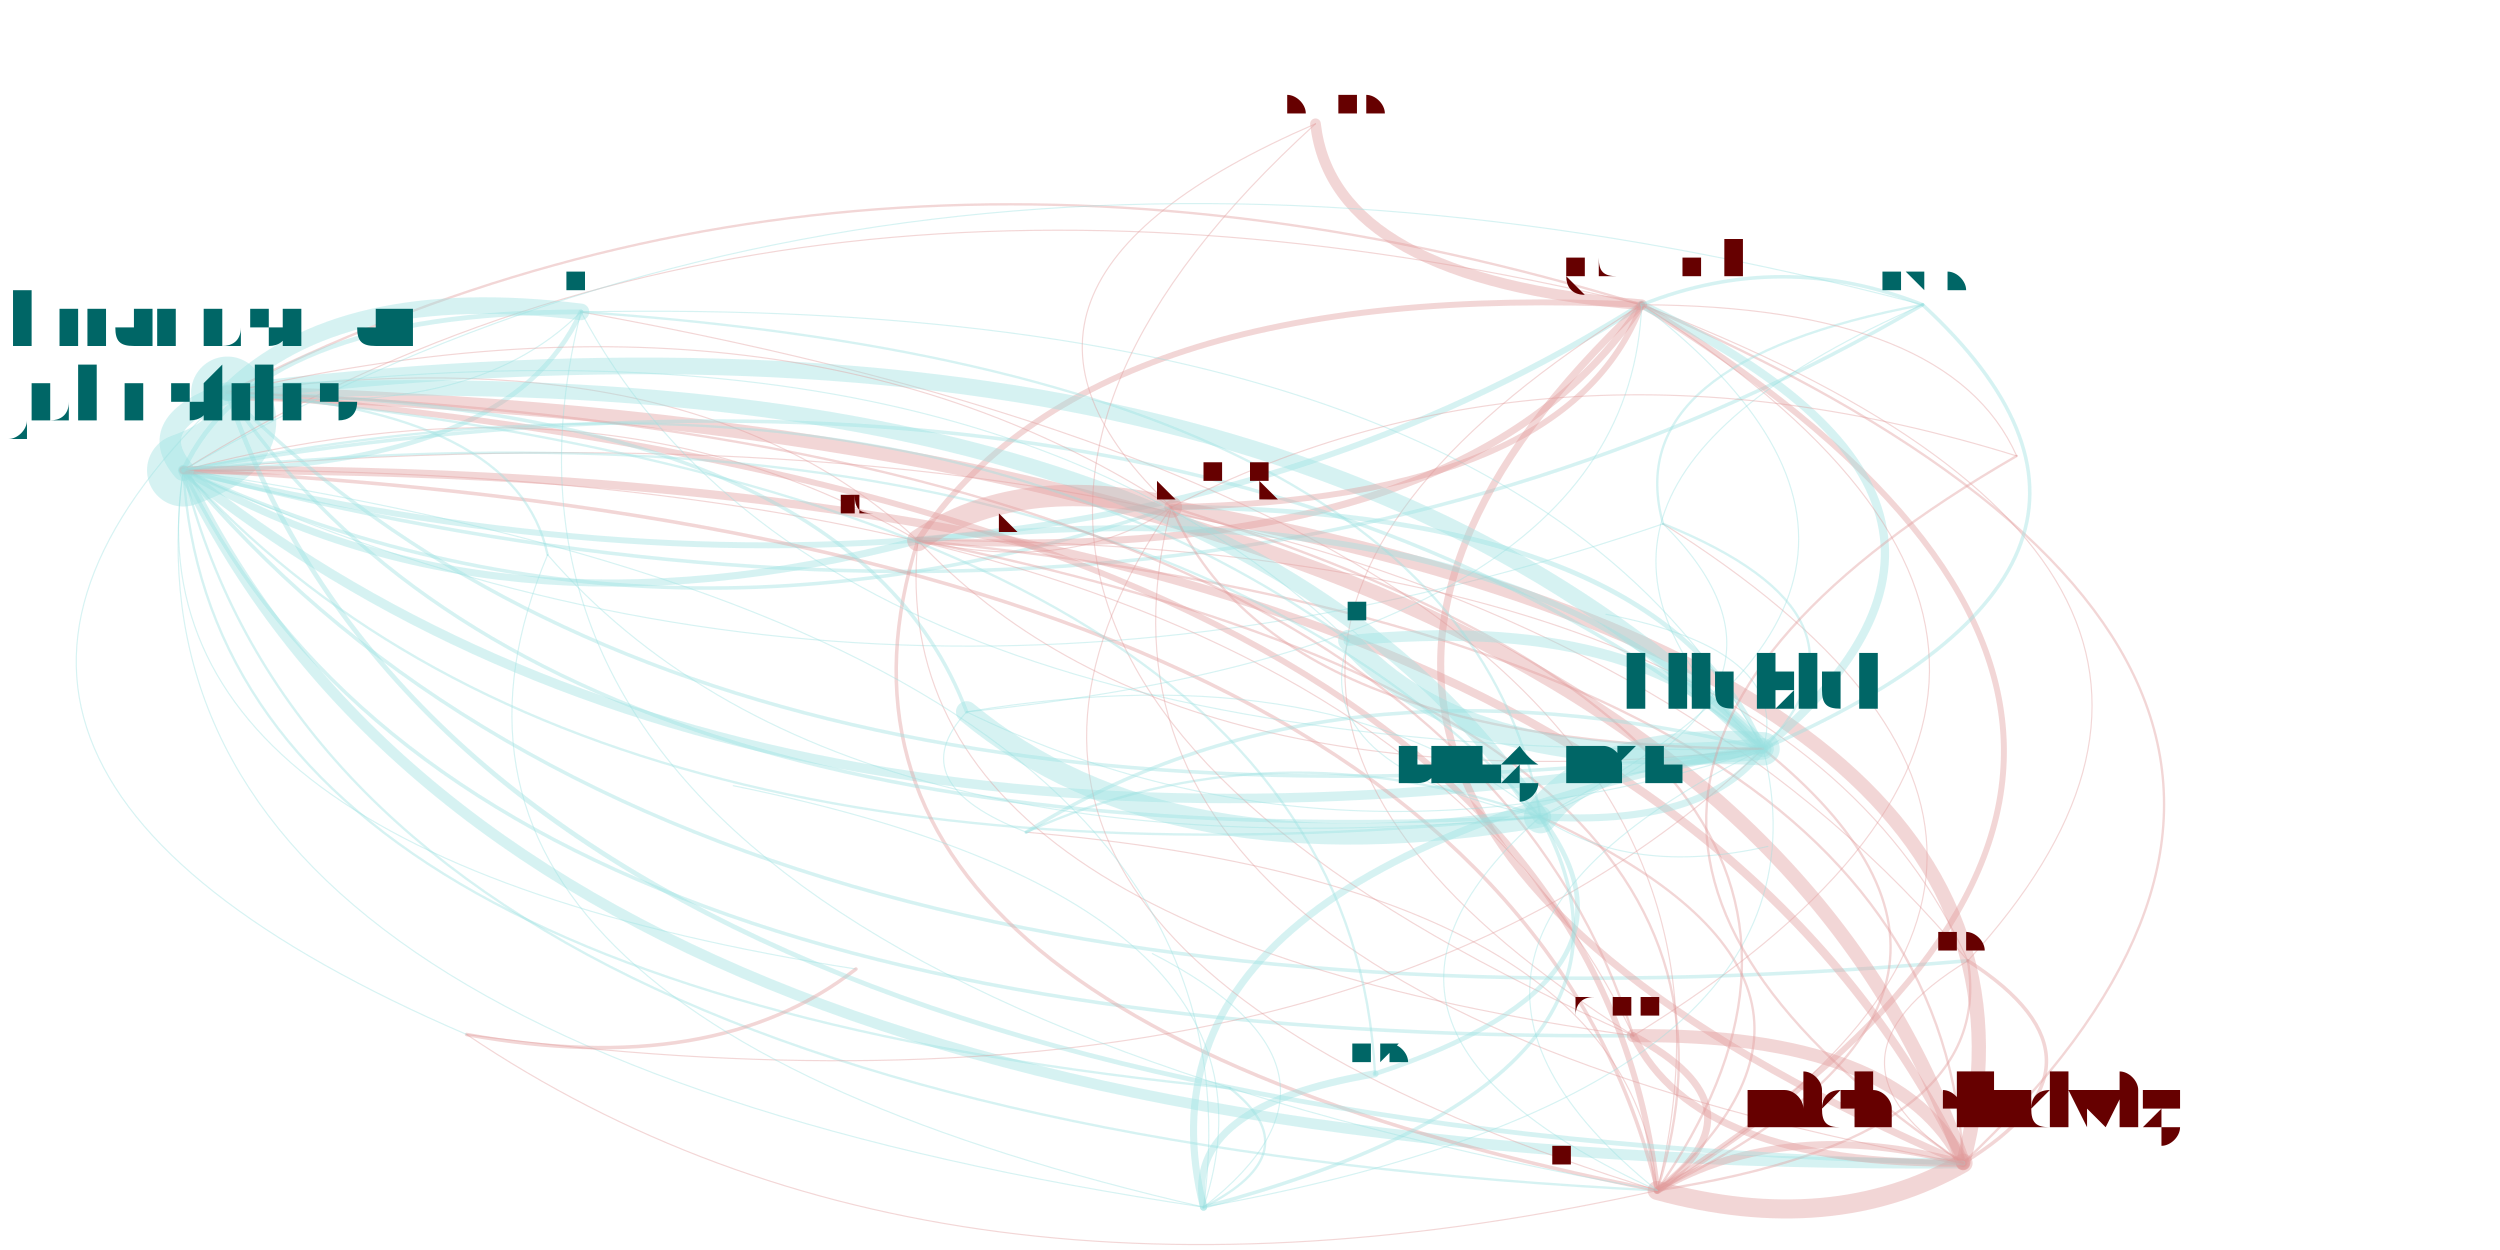
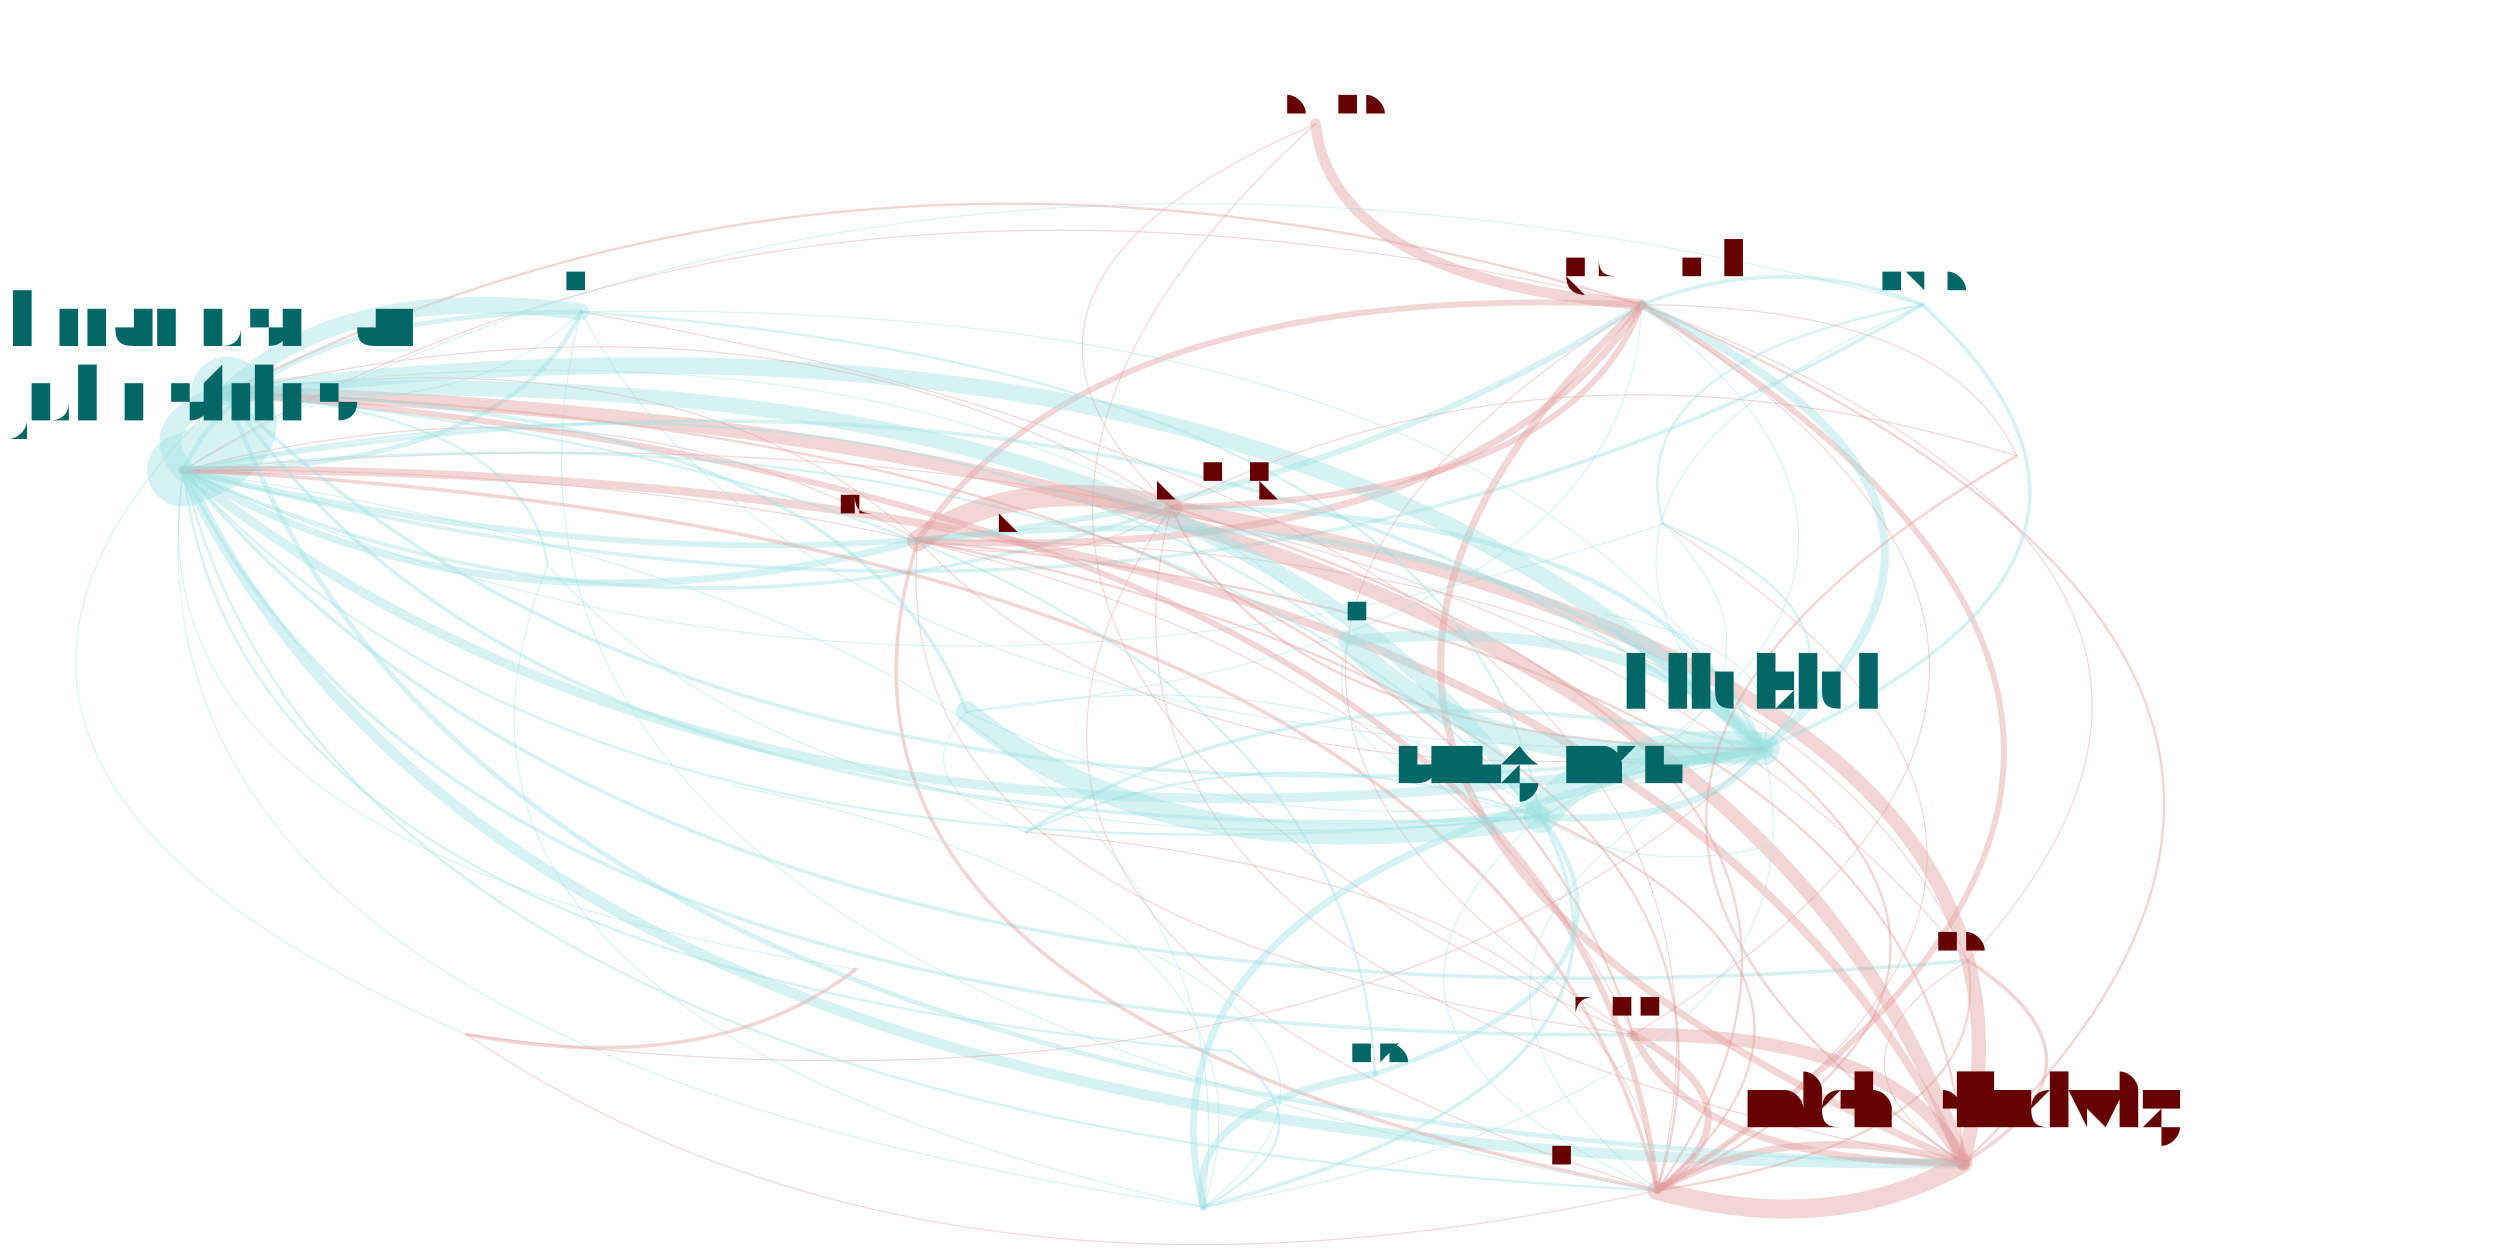
<svg xmlns="http://www.w3.org/2000/svg" width="4000" height="2000" viewBox="-0.025 -0.025 2.05 1.05">
  <style>
    path {
      fill: none;
      stroke-linecap: round;
      stroke-opacity: 0.4;
    }

    text {
      text-anchor: middle;
      alignment-baseline: hanging;
    }
  </style>
  <g opacity="0.4">
    <path d="M1.603 0.782 Q1.183 0.276 0.104 0.370" stroke="hsl(0.0,100%,35%)" stroke-width="0.001" />
    <path d="M1.603 0.782 Q1.465 0.866 1.599 0.952" stroke="hsl(0.0,100%,35%)" stroke-width="0.001" />
    <path d="M1.603 0.782 Q1.444 0.429 0.721 0.429" stroke="hsl(0.0,100%,35%)" stroke-width="0.001" />
    <path d="M1.603 0.782 Q1.906 0.452 1.329 0.231" stroke="hsl(0.0,100%,35%)" stroke-width="0.001" />
-     <path d="M0.104 0.370 Q0.174 0.345 0.141 0.305" stroke="hsl(180.0,100%,35%)" stroke-width="0.061" />
+     <path d="M0.104 0.370 Q0.175 0.345 0.141 0.305" stroke="hsl(180.0,100%,35%)" stroke-width="0.061" />
    <path d="M0.104 0.370 Q0.378 0.370 0.438 0.237" stroke="hsl(180.0,100%,35%)" stroke-width="0.004" />
    <path d="M0.104 0.370 Q0.495 0.551 0.934 0.401" stroke="hsl(180.0,100%,35%)" stroke-width="0.003" />
    <path d="M0.104 0.370 Q0.525 0.876 1.603 0.782" stroke="hsl(180.0,100%,35%)" stroke-width="0.003" />
    <path d="M0.104 0.370 Q0.441 0.744 1.244 0.661" stroke="hsl(180.0,100%,35%)" stroke-width="0.002" />
    <path d="M0.104 0.370 Q0.386 0.960 1.599 0.952" stroke="hsl(180.0,100%,35%)" stroke-width="0.009" />
    <path d="M0.104 0.370 Q0.038 0.851 0.961 0.989" stroke="hsl(180.0,100%,35%)" stroke-width="0.001" />
    <path d="M0.104 0.370 Q0.828 0.546 1.329 0.231" stroke="hsl(180.0,100%,35%)" stroke-width="0.005" />
    <path d="M0.104 0.370 Q0.239 0.920 1.342 0.975" stroke="hsl(180.0,100%,35%)" stroke-width="0.002" />
-     <path d="M0.104 0.370 Q0.333 0.851 1.322 0.845" stroke="hsl(180.0,100%,35%)" stroke-width="0.003" />
+     <path d="M0.104 0.370 Q0.334 0.851 1.322 0.844" stroke="hsl(180.0,100%,35%)" stroke-width="0.003" />
    <path d="M0.104 0.370 Q0.365 0.523 0.721 0.429" stroke="hsl(180.0,100%,35%)" stroke-width="0.006" />
-     <path d="M0.104 0.370 Q0.129 0.805 0.983 0.889" stroke="hsl(180.0,100%,35%)" stroke-width="0.002" />
+     <path d="M0.104 0.370 Q0.153 0.790 0.983 0.858" stroke="hsl(180.0,100%,35%)" stroke-width="0.002" />
    <path d="M0.104 0.370 Q0.946 0.593 1.565 0.231" stroke="hsl(180.0,100%,35%)" stroke-width="0.003" />
    <path d="M0.104 0.370 Q0.052 0.692 0.669 0.789" stroke="hsl(180.0,100%,35%)" stroke-width="0.001" />
    <path d="M0.104 0.370 Q0.580 0.753 1.431 0.604" stroke="hsl(180.0,100%,35%)" stroke-width="0.008" />
    <path d="M0.104 0.370 Q0.689 0.641 1.347 0.415" stroke="hsl(180.0,100%,35%)" stroke-width="0.001" />
    <path d="M1.599 0.952 Q2.040 0.538 1.329 0.231" stroke="hsl(0.0,100%,35%)" stroke-width="0.002" />
    <path d="M1.599 0.952 Q1.451 0.912 1.342 0.975" stroke="hsl(0.0,100%,35%)" stroke-width="0.006" />
    <path d="M1.599 0.952 Q1.707 0.543 0.934 0.401" stroke="hsl(0.0,100%,35%)" stroke-width="0.012" />
    <path d="M1.599 0.952 Q1.737 0.868 1.603 0.782" stroke="hsl(0.0,100%,35%)" stroke-width="0.003" />
    <path d="M1.599 0.952 Q1.387 0.337 0.141 0.305" stroke="hsl(0.0,100%,35%)" stroke-width="0.012" />
    <path d="M1.599 0.952 Q1.317 0.362 0.104 0.370" stroke="hsl(0.0,100%,35%)" stroke-width="0.007" />
-     <path d="M1.599 0.952 Q1.545 0.843 1.322 0.845" stroke="hsl(0.0,100%,35%)" stroke-width="0.011" />
+     <path d="M1.599 0.952 Q1.546 0.843 1.322 0.844" stroke="hsl(0.0,100%,35%)" stroke-width="0.011" />
    <path d="M1.599 0.952 Q1.578 0.515 0.721 0.429" stroke="hsl(0.0,100%,35%)" stroke-width="0.002" />
    <path d="M0.721 0.429 Q1.183 0.452 1.329 0.231" stroke="hsl(0.0,100%,35%)" stroke-width="0.006" />
    <path d="M0.721 0.429 Q0.460 0.276 0.104 0.370" stroke="hsl(0.0,100%,35%)" stroke-width="0.001" />
    <path d="M0.721 0.429 Q0.936 0.659 1.431 0.604" stroke="hsl(0.0,100%,35%)" stroke-width="0.001" />
    <path d="M0.721 0.429 Q0.851 0.458 0.934 0.401" stroke="hsl(0.0,100%,35%)" stroke-width="0.001" />
    <path d="M0.721 0.429 Q0.595 0.827 1.342 0.975" stroke="hsl(0.0,100%,35%)" stroke-width="0.003" />
-     <path d="M0.721 0.429 Q0.530 0.251 0.141 0.305" stroke="hsl(0.0,100%,35%)" stroke-width="0.001" />
-     <path d="M0.721 0.429 Q0.689 0.757 1.322 0.845" stroke="hsl(0.0,100%,35%)" stroke-width="0.001" />
+     <path d="M0.721 0.429 Q0.531 0.251 0.141 0.305" stroke="hsl(0.0,100%,35%)" stroke-width="0.001" />
+     <path d="M0.721 0.429 Q0.689 0.757 1.322 0.844" stroke="hsl(0.0,100%,35%)" stroke-width="0.001" />
    <path d="M1.329 0.231 Q0.605 0.056 0.104 0.370" stroke="hsl(0.0,100%,35%)" stroke-width="0.001" />
    <path d="M1.329 0.231 Q0.867 0.209 0.721 0.429" stroke="hsl(0.0,100%,35%)" stroke-width="0.005" />
-     <path d="M1.329 0.231 Q0.676 0.031 0.141 0.305" stroke="hsl(0.0,100%,35%)" stroke-width="0.002" />
+     <path d="M1.329 0.231 Q0.676 0.030 0.141 0.305" stroke="hsl(0.0,100%,35%)" stroke-width="0.002" />
    <path d="M1.329 0.231 Q0.888 0.646 1.599 0.952" stroke="hsl(0.0,100%,35%)" stroke-width="0.006" />
-     <path d="M1.329 0.231 Q0.834 0.537 1.322 0.845" stroke="hsl(0.0,100%,35%)" stroke-width="0.001" />
+     <path d="M1.329 0.231 Q0.835 0.537 1.322 0.844" stroke="hsl(0.0,100%,35%)" stroke-width="0.001" />
    <path d="M0.342 0.844 Q0.550 0.882 0.669 0.789" stroke="hsl(0.0,100%,35%)" stroke-width="0.003" />
    <path d="M0.342 0.844 Q0.737 1.110 1.342 0.975" stroke="hsl(0.0,100%,35%)" stroke-width="0.001" />
    <path d="M0.342 0.844 Q1.078 0.942 1.431 0.604" stroke="hsl(0.0,100%,35%)" stroke-width="0.001" />
    <path d="M1.342 0.975 Q1.489 1.015 1.599 0.952" stroke="hsl(0.0,100%,35%)" stroke-width="0.016" />
    <path d="M1.342 0.975 Q1.628 0.931 1.603 0.782" stroke="hsl(0.0,100%,35%)" stroke-width="0.002" />
    <path d="M1.342 0.975 Q1.931 0.601 1.329 0.231" stroke="hsl(0.0,100%,35%)" stroke-width="0.005" />
    <path d="M1.342 0.975 Q1.278 0.400 0.141 0.305" stroke="hsl(0.0,100%,35%)" stroke-width="0.005" />
    <path d="M1.342 0.975 Q1.319 0.719 0.812 0.674" stroke="hsl(0.0,100%,35%)" stroke-width="0.001" />
    <path d="M1.342 0.975 Q1.545 0.799 1.244 0.661" stroke="hsl(0.0,100%,35%)" stroke-width="0.002" />
    <path d="M1.342 0.975 Q1.207 0.425 0.104 0.370" stroke="hsl(0.0,100%,35%)" stroke-width="0.003" />
    <path d="M1.342 0.975 Q1.481 0.425 0.438 0.237" stroke="hsl(0.0,100%,35%)" stroke-width="0.001" />
    <path d="M1.342 0.975 Q1.598 0.607 0.934 0.401" stroke="hsl(0.0,100%,35%)" stroke-width="0.002" />
-     <path d="M1.342 0.975 Q1.436 0.906 1.322 0.845" stroke="hsl(0.0,100%,35%)" stroke-width="0.006" />
+     <path d="M1.342 0.975 Q1.437 0.906 1.322 0.844" stroke="hsl(0.0,100%,35%)" stroke-width="0.006" />
    <path d="M1.342 0.975 Q1.793 0.696 1.347 0.415" stroke="hsl(0.0,100%,35%)" stroke-width="0.001" />
    <path d="M1.342 0.975 Q1.468 0.578 0.721 0.429" stroke="hsl(0.0,100%,35%)" stroke-width="0.002" />
    <path d="M1.342 0.975 Q1.683 0.808 1.431 0.604" stroke="hsl(0.0,100%,35%)" stroke-width="0.002" />
    <path d="M1.431 0.604 Q1.797 0.445 1.565 0.231" stroke="hsl(180.0,100%,35%)" stroke-width="0.003" />
    <path d="M1.431 0.604 Q1.292 0.595 1.244 0.661" stroke="hsl(180.0,100%,35%)" stroke-width="0.028" />
    <path d="M1.431 0.604 Q0.889 0.703 0.961 0.989" stroke="hsl(180.0,100%,35%)" stroke-width="0.006" />
    <path d="M1.431 0.604 Q1.330 0.489 1.083 0.513" stroke="hsl(180.0,100%,35%)" stroke-width="0.009" />
    <path d="M1.431 0.604 Q1.346 0.403 0.934 0.401" stroke="hsl(180.0,100%,35%)" stroke-width="0.004" />
    <path d="M1.431 0.604 Q1.540 0.493 1.347 0.415" stroke="hsl(180.0,100%,35%)" stroke-width="0.002" />
-     <path d="M1.431 0.604 Q1.025 0.197 0.141 0.305" stroke="hsl(180.0,100%,35%)" stroke-width="0.014" />
+     <path d="M1.431 0.604 Q1.026 0.196 0.141 0.305" stroke="hsl(180.0,100%,35%)" stroke-width="0.014" />
    <path d="M1.431 0.604 Q1.678 0.398 1.329 0.231" stroke="hsl(180.0,100%,35%)" stroke-width="0.007" />
    <path d="M1.431 0.604 Q1.228 0.222 0.438 0.237" stroke="hsl(180.0,100%,35%)" stroke-width="0.001" />
    <path d="M1.431 0.604 Q1.216 0.375 0.721 0.429" stroke="hsl(180.0,100%,35%)" stroke-width="0.005" />
    <path d="M1.431 0.604 Q0.955 0.222 0.104 0.370" stroke="hsl(180.0,100%,35%)" stroke-width="0.003" />
    <path d="M1.431 0.604 Q1.090 0.772 1.342 0.975" stroke="hsl(180.0,100%,35%)" stroke-width="0.001" />
    <path d="M1.431 0.604 Q1.066 0.515 0.812 0.674" stroke="hsl(180.0,100%,35%)" stroke-width="0.003" />
    <path d="M1.431 0.604 Q1.455 0.521 1.299 0.491" stroke="hsl(180.0,100%,35%)" stroke-width="0.001" />
    <path d="M0.141 0.305 Q0.546 0.713 1.431 0.604" stroke="hsl(180.0,100%,35%)" stroke-width="0.003" />
    <path d="M0.141 0.305 Q0.070 0.330 0.104 0.370" stroke="hsl(180.0,100%,35%)" stroke-width="0.018" />
-     <path d="M0.141 0.305 Q-0.190 0.615 0.342 0.844" stroke="hsl(180.0,100%,35%)" stroke-width="0.001" />
+     <path d="M0.141 0.305 Q-0.191 0.615 0.342 0.844" stroke="hsl(180.0,100%,35%)" stroke-width="0.001" />
    <path d="M0.141 0.305 Q0.352 0.920 1.599 0.952" stroke="hsl(180.0,100%,35%)" stroke-width="0.004" />
-     <path d="M0.141 0.305 Q0.408 0.704 1.244 0.661" stroke="hsl(180.0,100%,35%)" stroke-width="0.003" />
-     <path d="M0.141 0.305 Q0.344 0.331 0.438 0.237" stroke="hsl(180.0,100%,35%)" stroke-width="0.001" />
-     <path d="M1.244 0.661 Q0.977 0.262 0.141 0.305" stroke="hsl(180.0,100%,35%)" stroke-width="0.013" />
+     <path d="M0.141 0.305 Q0.407 0.704 1.244 0.661" stroke="hsl(180.0,100%,35%)" stroke-width="0.003" />
+     <path d="M0.141 0.305 Q0.343 0.330 0.438 0.237" stroke="hsl(180.0,100%,35%)" stroke-width="0.001" />
+     <path d="M1.244 0.661 Q0.978 0.262 0.141 0.305" stroke="hsl(180.0,100%,35%)" stroke-width="0.013" />
    <path d="M1.244 0.661 Q1.180 0.288 0.438 0.237" stroke="hsl(180.0,100%,35%)" stroke-width="0.002" />
    <path d="M1.244 0.661 Q1.042 0.838 1.342 0.975" stroke="hsl(180.0,100%,35%)" stroke-width="0.001" />
    <path d="M1.244 0.661 Q1.018 0.581 0.812 0.674" stroke="hsl(180.0,100%,35%)" stroke-width="0.002" />
    <path d="M1.244 0.661 Q1.073 0.521 0.762 0.573" stroke="hsl(180.0,100%,35%)" stroke-width="0.001" />
    <path d="M1.244 0.661 Q1.383 0.670 1.431 0.604" stroke="hsl(180.0,100%,35%)" stroke-width="0.006" />
    <path d="M1.244 0.661 Q0.907 0.288 0.104 0.370" stroke="hsl(180.0,100%,35%)" stroke-width="0.002" />
    <path d="M1.244 0.661 Q1.492 0.559 1.347 0.415" stroke="hsl(180.0,100%,35%)" stroke-width="0.001" />
    <path d="M1.244 0.661 Q1.320 0.712 1.435 0.686" stroke="hsl(180.0,100%,35%)" stroke-width="0.001" />
    <path d="M1.244 0.661 Q1.630 0.463 1.329 0.231" stroke="hsl(180.0,100%,35%)" stroke-width="0.001" />
-     <path d="M0.438 0.237 Q0.235 0.212 0.141 0.305" stroke="hsl(180.0,100%,35%)" stroke-width="0.014" />
+     <path d="M0.438 0.237 Q0.235 0.211 0.141 0.305" stroke="hsl(180.0,100%,35%)" stroke-width="0.014" />
    <path d="M0.438 0.237 Q0.165 0.237 0.104 0.370" stroke="hsl(180.0,100%,35%)" stroke-width="0.004" />
    <path d="M0.438 0.237 Q0.299 0.787 1.342 0.975" stroke="hsl(180.0,100%,35%)" stroke-width="0.001" />
    <path d="M0.438 0.237 Q0.641 0.619 1.431 0.604" stroke="hsl(180.0,100%,35%)" stroke-width="0.001" />
    <path d="M1.055 0.079 Q1.070 0.210 1.329 0.231" stroke="hsl(0.0,100%,35%)" stroke-width="0.009" />
    <path d="M1.055 0.079 Q0.738 0.216 0.934 0.401" stroke="hsl(0.0,100%,35%)" stroke-width="0.001" />
-     <path d="M1.055 0.079 Q0.576 0.515 1.322 0.845" stroke="hsl(0.0,100%,35%)" stroke-width="0.001" />
+     <path d="M1.055 0.079 Q0.576 0.515 1.322 0.844" stroke="hsl(0.0,100%,35%)" stroke-width="0.001" />
    <path d="M0.934 0.401 Q0.826 0.809 1.599 0.952" stroke="hsl(0.0,100%,35%)" stroke-width="0.001" />
    <path d="M0.934 0.401 Q1.267 0.395 1.329 0.231" stroke="hsl(0.0,100%,35%)" stroke-width="0.005" />
    <path d="M0.934 0.401 Q0.805 0.372 0.721 0.429" stroke="hsl(0.0,100%,35%)" stroke-width="0.018" />
    <path d="M0.934 0.401 Q1.020 0.602 1.431 0.604" stroke="hsl(0.0,100%,35%)" stroke-width="0.002" />
    <path d="M0.934 0.401 Q0.614 0.194 0.141 0.305" stroke="hsl(0.0,100%,35%)" stroke-width="0.001" />
    <path d="M0.934 0.401 Q0.678 0.770 1.342 0.975" stroke="hsl(0.0,100%,35%)" stroke-width="0.001" />
-     <path d="M1.322 0.845 Q1.375 0.954 1.599 0.952" stroke="hsl(0.0,100%,35%)" stroke-width="0.006" />
-     <path d="M1.322 0.845 Q1.816 0.540 1.329 0.231" stroke="hsl(0.0,100%,35%)" stroke-width="0.001" />
-     <path d="M1.322 0.845 Q1.163 0.339 0.141 0.305" stroke="hsl(0.0,100%,35%)" stroke-width="0.002" />
-     <path d="M1.322 0.845 Q1.093 0.364 0.104 0.370" stroke="hsl(0.0,100%,35%)" stroke-width="0.001" />
+     <path d="M1.322 0.844 Q1.374 0.953 1.599 0.952" stroke="hsl(0.0,100%,35%)" stroke-width="0.006" />
+     <path d="M1.322 0.844 Q1.816 0.539 1.329 0.231" stroke="hsl(0.0,100%,35%)" stroke-width="0.001" />
+     <path d="M1.322 0.844 Q1.163 0.338 0.141 0.305" stroke="hsl(0.0,100%,35%)" stroke-width="0.002" />
+     <path d="M1.322 0.844 Q1.092 0.364 0.104 0.370" stroke="hsl(0.0,100%,35%)" stroke-width="0.001" />
    <path d="M0.762 0.573 Q0.932 0.714 1.244 0.661" stroke="hsl(180.0,100%,35%)" stroke-width="0.018" />
    <path d="M0.762 0.573 Q0.706 0.633 0.812 0.674" stroke="hsl(180.0,100%,35%)" stroke-width="0.001" />
    <path d="M0.762 0.573 Q1.071 0.723 1.431 0.604" stroke="hsl(180.0,100%,35%)" stroke-width="0.001" />
-     <path d="M0.762 0.573 Q0.665 0.315 0.141 0.305" stroke="hsl(180.0,100%,35%)" stroke-width="0.003" />
+     <path d="M0.762 0.573 Q0.666 0.315 0.141 0.305" stroke="hsl(180.0,100%,35%)" stroke-width="0.003" />
    <path d="M0.762 0.573 Q1.318 0.516 1.329 0.231" stroke="hsl(180.0,100%,35%)" stroke-width="0.001" />
    <path d="M0.961 0.989 Q1.046 0.733 0.566 0.635" stroke="hsl(180.0,100%,35%)" stroke-width="0.001" />
    <path d="M0.961 0.989 Q1.365 0.881 1.244 0.661" stroke="hsl(180.0,100%,35%)" stroke-width="0.003" />
    <path d="M0.961 0.989 Q1.503 0.890 1.431 0.604" stroke="hsl(180.0,100%,35%)" stroke-width="0.001" />
    <path d="M0.961 0.989 Q1.027 0.508 0.104 0.370" stroke="hsl(180.0,100%,35%)" stroke-width="0.001" />
-     <path d="M0.961 0.989 Q1.052 0.943 0.983 0.889" stroke="hsl(180.0,100%,35%)" stroke-width="0.002" />
+     <path d="M0.961 0.989 Q1.076 0.927 0.983 0.858" stroke="hsl(180.0,100%,35%)" stroke-width="0.002" />
    <path d="M0.961 0.989 Q1.109 0.874 0.918 0.776" stroke="hsl(180.0,100%,35%)" stroke-width="0.001" />
    <path d="M1.565 0.231 Q1.447 0.184 1.329 0.231" stroke="hsl(180.0,100%,35%)" stroke-width="0.003" />
    <path d="M1.565 0.231 Q1.199 0.391 1.431 0.604" stroke="hsl(180.0,100%,35%)" stroke-width="0.001" />
    <path d="M1.565 0.231 Q0.723 0.008 0.104 0.370" stroke="hsl(180.0,100%,35%)" stroke-width="0.001" />
    <path d="M1.565 0.231 Q1.309 0.279 1.347 0.415" stroke="hsl(180.0,100%,35%)" stroke-width="0.002" />
    <path d="M1.083 0.513 Q1.184 0.628 1.431 0.604" stroke="hsl(180.0,100%,35%)" stroke-width="0.018" />
    <path d="M1.083 0.513 Q0.708 0.246 0.104 0.370" stroke="hsl(180.0,100%,35%)" stroke-width="0.002" />
-     <path d="M1.083 0.513 Q0.778 0.221 0.141 0.305" stroke="hsl(180.0,100%,35%)" stroke-width="0.001" />
+     <path d="M1.083 0.513 Q0.778 0.220 0.141 0.305" stroke="hsl(180.0,100%,35%)" stroke-width="0.001" />
    <path d="M1.083 0.513 Q1.045 0.619 1.244 0.661" stroke="hsl(180.0,100%,35%)" stroke-width="0.001" />
-     <path d="M0.410 0.441 Q0.384 0.319 0.141 0.305" stroke="hsl(180.0,100%,35%)" stroke-width="0.002" />
-     <path d="M0.410 0.441 Q0.248 0.825 0.961 0.989" stroke="hsl(180.0,100%,35%)" stroke-width="0.001" />
-     <path d="M0.410 0.441 Q0.651 0.718 1.244 0.661" stroke="hsl(180.0,100%,35%)" stroke-width="0.001" />
+     <path d="M0.410 0.450 Q0.392 0.323 0.141 0.305" stroke="hsl(180.0,100%,35%)" stroke-width="0.002" />
+     <path d="M0.410 0.450 Q0.255 0.830 0.961 0.989" stroke="hsl(180.0,100%,35%)" stroke-width="0.001" />
+     <path d="M0.410 0.450 Q0.659 0.723 1.244 0.661" stroke="hsl(180.0,100%,35%)" stroke-width="0.001" />
    <path d="M1.105 0.877 Q0.944 0.904 0.961 0.989" stroke="hsl(180.0,100%,35%)" stroke-width="0.006" />
    <path d="M1.105 0.877 Q1.348 0.797 1.244 0.661" stroke="hsl(180.0,100%,35%)" stroke-width="0.004" />
    <path d="M1.105 0.877 Q1.081 0.398 0.141 0.305" stroke="hsl(180.0,100%,35%)" stroke-width="0.002" />
    <path d="M1.644 0.358 Q1.146 0.646 1.599 0.952" stroke="hsl(0.0,100%,35%)" stroke-width="0.002" />
    <path d="M1.644 0.358 Q1.588 0.232 1.329 0.231" stroke="hsl(0.0,100%,35%)" stroke-width="0.001" />
    <path d="M1.644 0.358 Q1.255 0.237 0.934 0.401" stroke="hsl(0.0,100%,35%)" stroke-width="0.001" />
  </g>
  <text x="1.603" y="0.771" font-size="0.02" fill="hsl(0.0,100%,20%)">armansito</text>
  <text x="0.104" y="0.332" font-size="0.076" fill="hsl(180.0,100%,20%)">johnstiles</text>
  <text x="1.599" y="0.921" font-size="0.061" fill="hsl(0.0,100%,20%)">michaelludwig</text>
  <text x="0.721" y="0.407" font-size="0.044" fill="hsl(0.0,100%,20%)">nicolettep</text>
  <text x="1.329" y="0.208" font-size="0.048" fill="hsl(0.0,100%,20%)">egdaniel</text>
  <text x="0.342" y="0.837" font-size="0.014" fill="hsl(0.0,100%,20%)">borenet</text>
  <text x="0.669" y="0.783" font-size="0.012" fill="hsl(0.0,100%,20%)">rmistry</text>
  <text x="1.342" y="0.952" font-size="0.047" fill="hsl(0.0,100%,20%)">jvanverth</text>
  <text x="1.431" y="0.570" font-size="0.069" fill="hsl(180.0,100%,20%)">kjlubick</text>
-   <text x="0.141" y="0.267" font-size="0.077" fill="hsl(180.0,100%,20%)">brianosman</text>
+   <text x="0.141" y="0.266" font-size="0.077" fill="hsl(180.0,100%,20%)">brianosman</text>
  <text x="1.244" y="0.632" font-size="0.057" fill="hsl(180.0,100%,20%)">bungeman</text>
  <text x="0.438" y="0.221" font-size="0.032" fill="hsl(180.0,100%,20%)">herb</text>
  <text x="1.055" y="0.069" font-size="0.02" fill="hsl(0.0,100%,20%)">briansalomon</text>
  <text x="0.934" y="0.379" font-size="0.043" fill="hsl(0.0,100%,20%)">robertphillips</text>
-   <text x="1.322" y="0.828" font-size="0.035" fill="hsl(0.0,100%,20%)">jamesgk</text>
+   <text x="1.322" y="0.827" font-size="0.035" fill="hsl(0.0,100%,20%)">jamesgk</text>
  <text x="0.812" y="0.666" font-size="0.016" fill="hsl(180.0,100%,20%)">jlavrova</text>
  <text x="0.762" y="0.558" font-size="0.03" fill="hsl(180.0,100%,20%)">drott</text>
  <text x="1.347" y="0.408" font-size="0.016" fill="hsl(180.0,100%,20%)">scroggo</text>
  <text x="1.435" y="0.683" font-size="0.006" fill="hsl(180.0,100%,20%)">jreck</text>
  <text x="0.961" y="0.974" font-size="0.029" fill="hsl(180.0,100%,20%)">fmalita</text>
  <text x="0.566" y="0.632" font-size="0.006" fill="hsl(180.0,100%,20%)">sharaks</text>
-   <text x="0.983" y="0.883" font-size="0.012" fill="hsl(180.0,100%,20%)">jmbetancourt</text>
+   <text x="0.983" y="0.852" font-size="0.012" fill="hsl(180.0,100%,20%)">jmbetancourt</text>
  <text x="0.918" y="0.773" font-size="0.006" fill="hsl(180.0,100%,20%)">bwils</text>
  <text x="1.565" y="0.220" font-size="0.021" fill="hsl(180.0,100%,20%)">nscobie</text>
  <text x="1.083" y="0.496" font-size="0.034" fill="hsl(180.0,100%,20%)">lovisolo</text>
  <text x="1.299" y="0.488" font-size="0.006" fill="hsl(180.0,100%,20%)">jcgregorio</text>
-   <text x="0.410" y="0.435" font-size="0.012" fill="hsl(180.0,100%,20%)">kschmi</text>
+   <text x="0.410" y="0.444" font-size="0.012" fill="hsl(180.0,100%,20%)">kschmi</text>
  <text x="1.105" y="0.867" font-size="0.02" fill="hsl(180.0,100%,20%)">mike</text>
  <text x="1.644" y="0.352" font-size="0.012" fill="hsl(0.0,100%,20%)">penghuang</text>
</svg>
